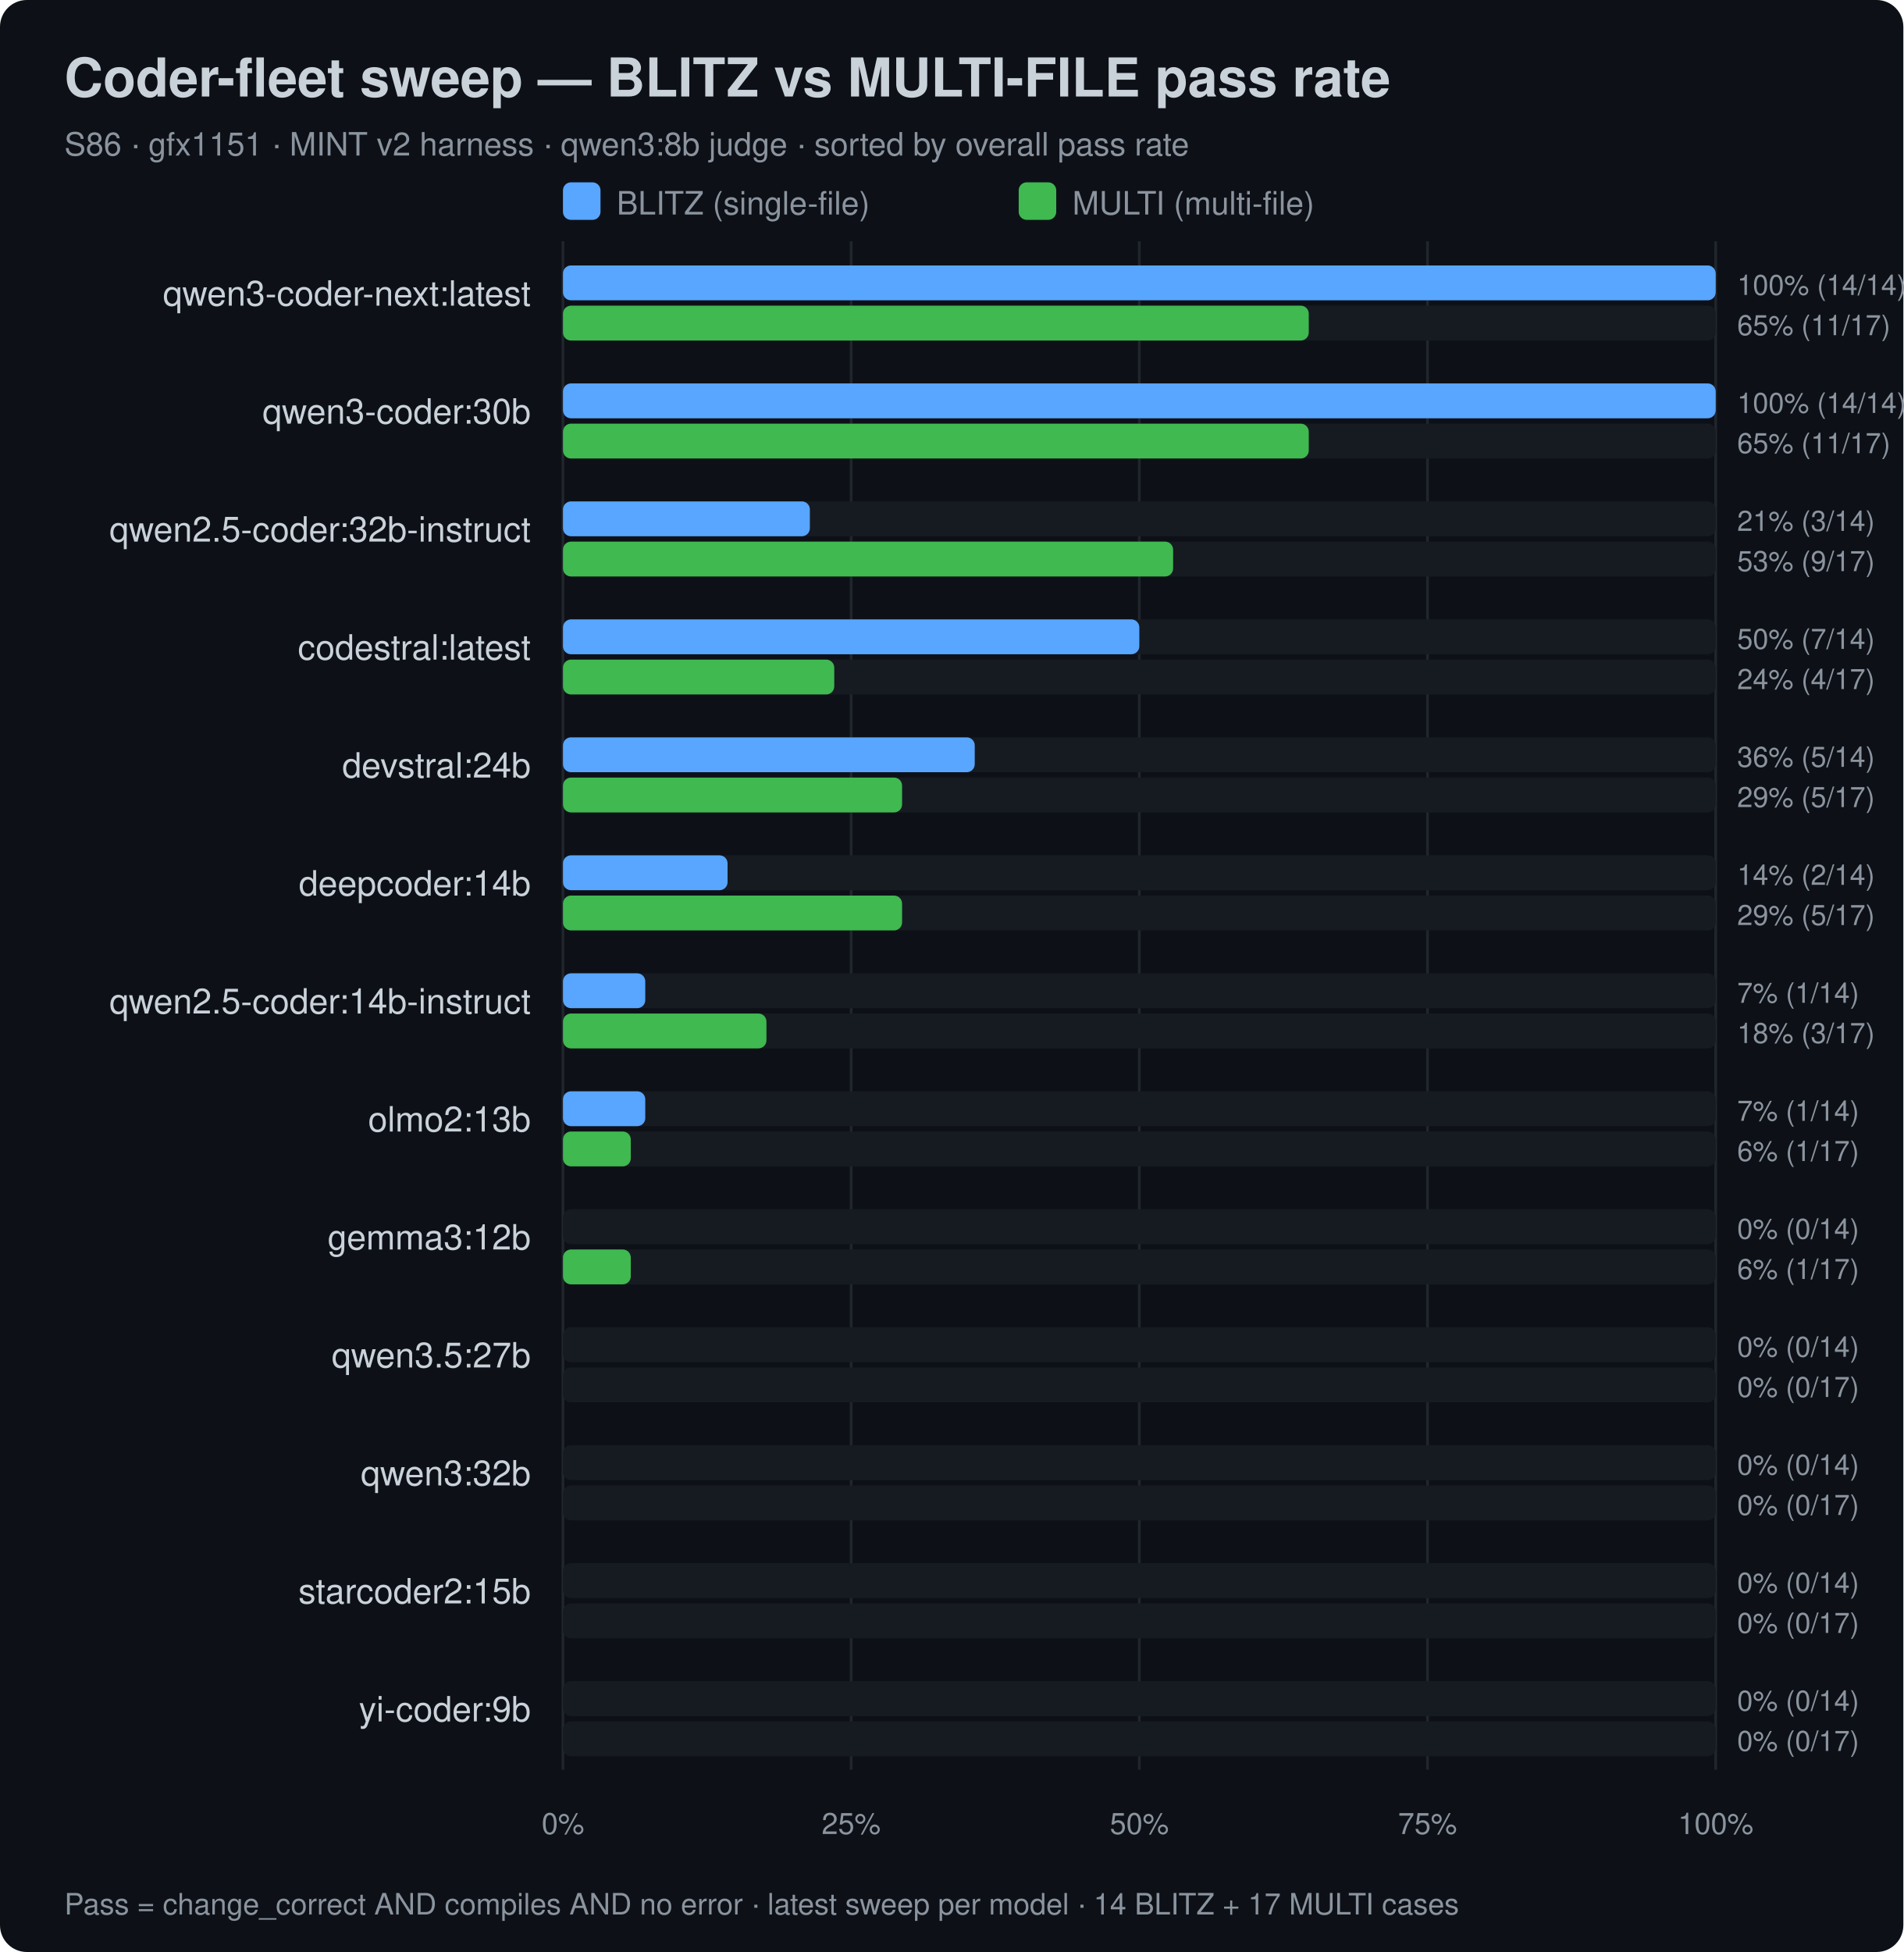
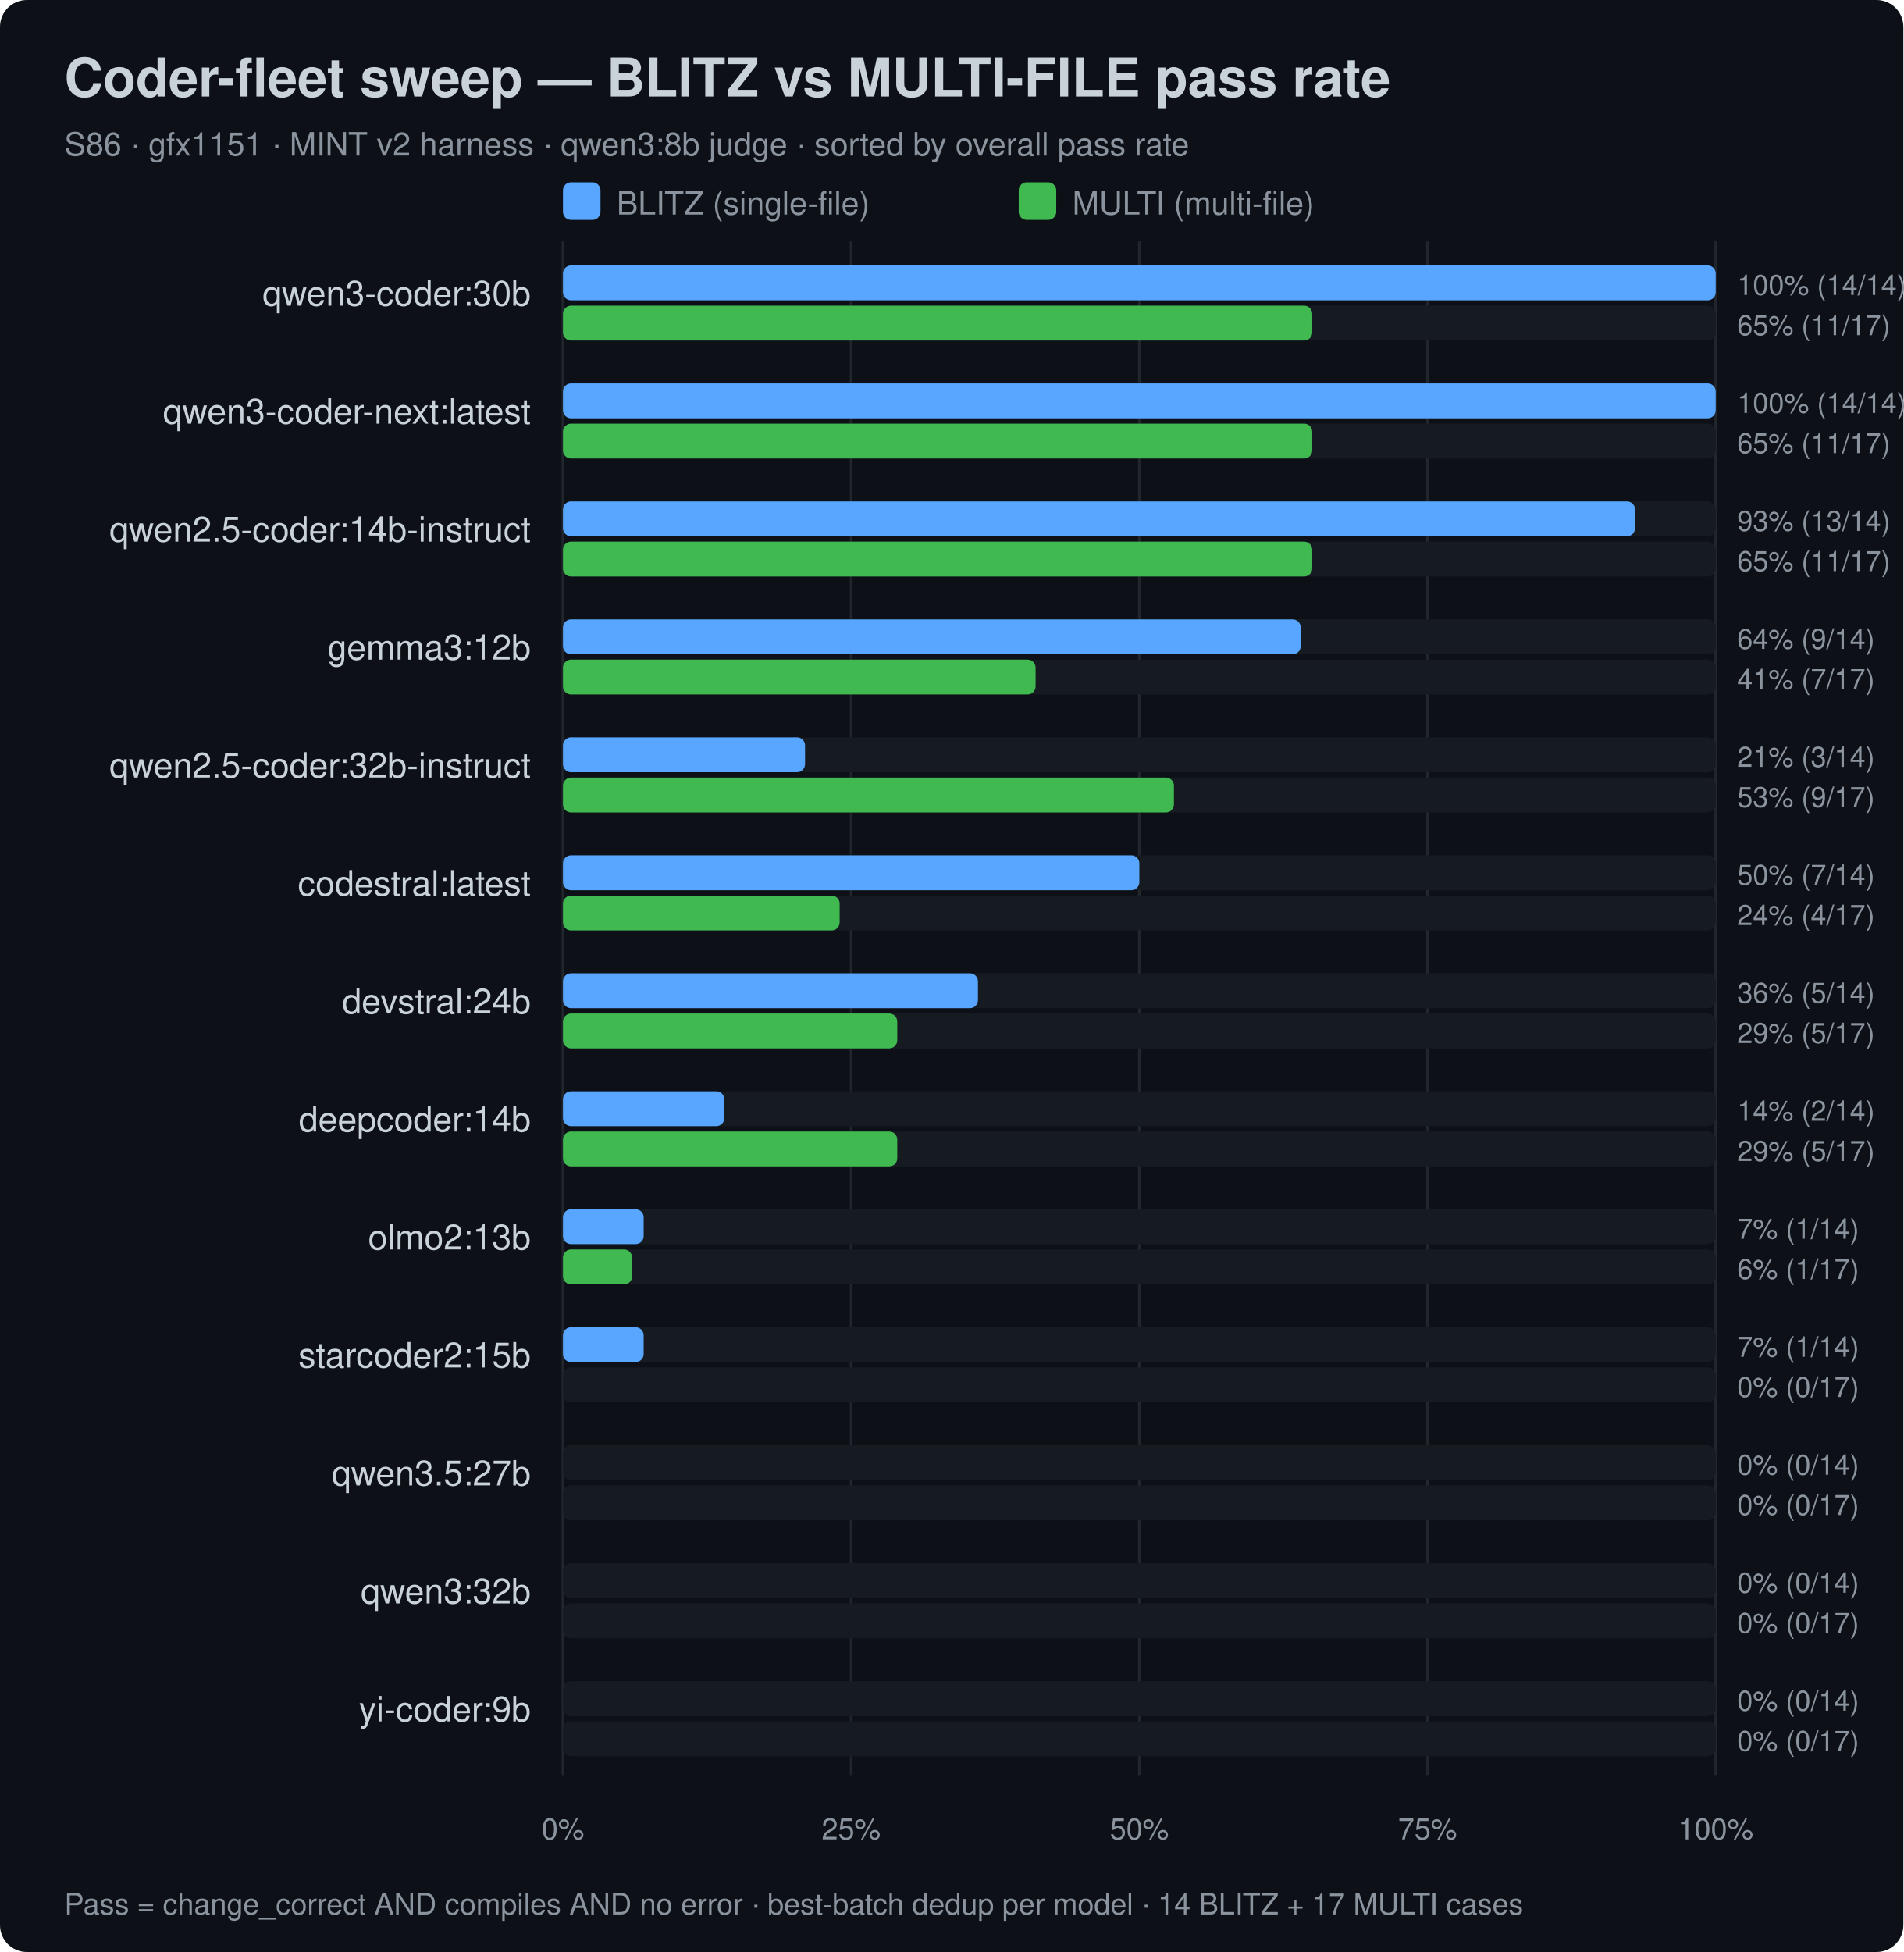
<svg xmlns="http://www.w3.org/2000/svg" width="710" height="728" viewBox="0 0 710 728" font-family="-apple-system,BlinkMacSystemFont,Segoe UI,Helvetica,Arial,sans-serif">
  <rect width="710" height="728" rx="10" fill="#0d1117" />
  <text x="24" y="36" fill="#c9d1d9" font-size="20" font-weight="700">Coder-fleet sweep — BLITZ vs MULTI-FILE pass rate</text>
  <text x="24" y="58" fill="#8b949e" font-size="12">S86 · gfx1151 · MINT v2 harness · qwen3:8b judge · sorted by overall pass rate</text>
  <rect x="210" y="68" width="14" height="14" rx="3" fill="#58a6ff" />
  <text x="230" y="80" fill="#8b949e" font-size="12">BLITZ (single-file)</text>
  <rect x="380" y="68" width="14" height="14" rx="3" fill="#3fb950" />
  <text x="400" y="80" fill="#8b949e" font-size="12">MULTI (multi-file)</text>
-   <line x1="210.0" y1="90" x2="210.0" y2="660.0" stroke="#21262d" stroke-width="1" />
-   <text x="210.0" y="684.0" fill="#8b949e" font-size="11" text-anchor="middle">0%</text>
-   <line x1="317.5" y1="90" x2="317.5" y2="660.0" stroke="#21262d" stroke-width="1" />
-   <text x="317.5" y="684.0" fill="#8b949e" font-size="11" text-anchor="middle">25%</text>
-   <line x1="425.0" y1="90" x2="425.0" y2="660.0" stroke="#21262d" stroke-width="1" />
-   <text x="425.0" y="684.0" fill="#8b949e" font-size="11" text-anchor="middle">50%</text>
-   <line x1="532.5" y1="90" x2="532.5" y2="660.0" stroke="#21262d" stroke-width="1" />
-   <text x="532.5" y="684.0" fill="#8b949e" font-size="11" text-anchor="middle">75%</text>
-   <line x1="640.0" y1="90" x2="640.0" y2="660.0" stroke="#21262d" stroke-width="1" />
-   <text x="640.0" y="684.0" fill="#8b949e" font-size="11" text-anchor="middle">100%</text>
-   <text x="198" y="114.0" fill="#c9d1d9" font-size="13" text-anchor="end">qwen3-coder-next:latest</text>
+   <line x1="210.0" y1="90" x2="210.0" y2="662.0" stroke="#21262d" stroke-width="1" />
+   <text x="210.0" y="686.0" fill="#8b949e" font-size="11" text-anchor="middle">0%</text>
+   <line x1="317.5" y1="90" x2="317.5" y2="662.0" stroke="#21262d" stroke-width="1" />
+   <text x="317.5" y="686.0" fill="#8b949e" font-size="11" text-anchor="middle">25%</text>
+   <line x1="425.0" y1="90" x2="425.0" y2="662.0" stroke="#21262d" stroke-width="1" />
+   <text x="425.0" y="686.0" fill="#8b949e" font-size="11" text-anchor="middle">50%</text>
+   <line x1="532.5" y1="90" x2="532.5" y2="662.0" stroke="#21262d" stroke-width="1" />
+   <text x="532.5" y="686.0" fill="#8b949e" font-size="11" text-anchor="middle">75%</text>
+   <line x1="640.0" y1="90" x2="640.0" y2="662.0" stroke="#21262d" stroke-width="1" />
+   <text x="640.0" y="686.0" fill="#8b949e" font-size="11" text-anchor="middle">100%</text>
+   <text x="198" y="114.0" fill="#c9d1d9" font-size="13" text-anchor="end">qwen3-coder:30b</text>
  <rect x="210" y="99.0" width="430" height="13" rx="3" fill="#161b22" />
  <rect x="210" y="99.0" width="430.0" height="13" rx="3" fill="#58a6ff" />
  <text x="648" y="110.0" fill="#8b949e" font-size="10.5">100% (14/14)</text>
  <rect x="210" y="114.0" width="430" height="13" rx="3" fill="#161b22" />
-   <rect x="210" y="114.0" width="278.2" height="13" rx="3" fill="#3fb950" />
+   <rect x="210" y="114.0" width="279.5" height="13" rx="3" fill="#3fb950" />
  <text x="648" y="125.0" fill="#8b949e" font-size="10.5">65% (11/17)</text>
-   <text x="198" y="158.0" fill="#c9d1d9" font-size="13" text-anchor="end">qwen3-coder:30b</text>
+   <text x="198" y="158.0" fill="#c9d1d9" font-size="13" text-anchor="end">qwen3-coder-next:latest</text>
  <rect x="210" y="143.0" width="430" height="13" rx="3" fill="#161b22" />
  <rect x="210" y="143.0" width="430.0" height="13" rx="3" fill="#58a6ff" />
  <text x="648" y="154.0" fill="#8b949e" font-size="10.5">100% (14/14)</text>
  <rect x="210" y="158.0" width="430" height="13" rx="3" fill="#161b22" />
-   <rect x="210" y="158.0" width="278.2" height="13" rx="3" fill="#3fb950" />
+   <rect x="210" y="158.0" width="279.5" height="13" rx="3" fill="#3fb950" />
  <text x="648" y="169.0" fill="#8b949e" font-size="10.5">65% (11/17)</text>
-   <text x="198" y="202.0" fill="#c9d1d9" font-size="13" text-anchor="end">qwen2.5-coder:32b-instruct</text>
+   <text x="198" y="202.0" fill="#c9d1d9" font-size="13" text-anchor="end">qwen2.5-coder:14b-instruct</text>
  <rect x="210" y="187.0" width="430" height="13" rx="3" fill="#161b22" />
-   <rect x="210" y="187.0" width="92.1" height="13" rx="3" fill="#58a6ff" />
-   <text x="648" y="198.0" fill="#8b949e" font-size="10.5">21% (3/14)</text>
+   <rect x="210" y="187.0" width="399.9" height="13" rx="3" fill="#58a6ff" />
+   <text x="648" y="198.0" fill="#8b949e" font-size="10.5">93% (13/14)</text>
  <rect x="210" y="202.0" width="430" height="13" rx="3" fill="#161b22" />
-   <rect x="210" y="202.0" width="227.6" height="13" rx="3" fill="#3fb950" />
-   <text x="648" y="213.0" fill="#8b949e" font-size="10.5">53% (9/17)</text>
-   <text x="198" y="246.0" fill="#c9d1d9" font-size="13" text-anchor="end">codestral:latest</text>
+   <rect x="210" y="202.0" width="279.5" height="13" rx="3" fill="#3fb950" />
+   <text x="648" y="213.0" fill="#8b949e" font-size="10.5">65% (11/17)</text>
+   <text x="198" y="246.0" fill="#c9d1d9" font-size="13" text-anchor="end">gemma3:12b</text>
  <rect x="210" y="231.0" width="430" height="13" rx="3" fill="#161b22" />
-   <rect x="210" y="231.0" width="215.0" height="13" rx="3" fill="#58a6ff" />
-   <text x="648" y="242.0" fill="#8b949e" font-size="10.5">50% (7/14)</text>
+   <rect x="210" y="231.0" width="275.2" height="13" rx="3" fill="#58a6ff" />
+   <text x="648" y="242.0" fill="#8b949e" font-size="10.5">64% (9/14)</text>
  <rect x="210" y="246.0" width="430" height="13" rx="3" fill="#161b22" />
-   <rect x="210" y="246.0" width="101.2" height="13" rx="3" fill="#3fb950" />
-   <text x="648" y="257.0" fill="#8b949e" font-size="10.5">24% (4/17)</text>
-   <text x="198" y="290.0" fill="#c9d1d9" font-size="13" text-anchor="end">devstral:24b</text>
+   <rect x="210" y="246.0" width="176.3" height="13" rx="3" fill="#3fb950" />
+   <text x="648" y="257.0" fill="#8b949e" font-size="10.5">41% (7/17)</text>
+   <text x="198" y="290.0" fill="#c9d1d9" font-size="13" text-anchor="end">qwen2.5-coder:32b-instruct</text>
  <rect x="210" y="275.0" width="430" height="13" rx="3" fill="#161b22" />
-   <rect x="210" y="275.0" width="153.6" height="13" rx="3" fill="#58a6ff" />
-   <text x="648" y="286.0" fill="#8b949e" font-size="10.5">36% (5/14)</text>
+   <rect x="210" y="275.0" width="90.3" height="13" rx="3" fill="#58a6ff" />
+   <text x="648" y="286.0" fill="#8b949e" font-size="10.5">21% (3/14)</text>
  <rect x="210" y="290.0" width="430" height="13" rx="3" fill="#161b22" />
-   <rect x="210" y="290.0" width="126.5" height="13" rx="3" fill="#3fb950" />
-   <text x="648" y="301.0" fill="#8b949e" font-size="10.5">29% (5/17)</text>
-   <text x="198" y="334.0" fill="#c9d1d9" font-size="13" text-anchor="end">deepcoder:14b</text>
+   <rect x="210" y="290.0" width="227.9" height="13" rx="3" fill="#3fb950" />
+   <text x="648" y="301.0" fill="#8b949e" font-size="10.5">53% (9/17)</text>
+   <text x="198" y="334.0" fill="#c9d1d9" font-size="13" text-anchor="end">codestral:latest</text>
  <rect x="210" y="319.0" width="430" height="13" rx="3" fill="#161b22" />
-   <rect x="210" y="319.0" width="61.4" height="13" rx="3" fill="#58a6ff" />
-   <text x="648" y="330.0" fill="#8b949e" font-size="10.5">14% (2/14)</text>
+   <rect x="210" y="319.0" width="215.0" height="13" rx="3" fill="#58a6ff" />
+   <text x="648" y="330.0" fill="#8b949e" font-size="10.5">50% (7/14)</text>
  <rect x="210" y="334.0" width="430" height="13" rx="3" fill="#161b22" />
-   <rect x="210" y="334.0" width="126.5" height="13" rx="3" fill="#3fb950" />
-   <text x="648" y="345.0" fill="#8b949e" font-size="10.5">29% (5/17)</text>
-   <text x="198" y="378.0" fill="#c9d1d9" font-size="13" text-anchor="end">qwen2.5-coder:14b-instruct</text>
+   <rect x="210" y="334.0" width="103.2" height="13" rx="3" fill="#3fb950" />
+   <text x="648" y="345.0" fill="#8b949e" font-size="10.5">24% (4/17)</text>
+   <text x="198" y="378.0" fill="#c9d1d9" font-size="13" text-anchor="end">devstral:24b</text>
  <rect x="210" y="363.0" width="430" height="13" rx="3" fill="#161b22" />
-   <rect x="210" y="363.0" width="30.7" height="13" rx="3" fill="#58a6ff" />
-   <text x="648" y="374.0" fill="#8b949e" font-size="10.5">7% (1/14)</text>
+   <rect x="210" y="363.0" width="154.8" height="13" rx="3" fill="#58a6ff" />
+   <text x="648" y="374.0" fill="#8b949e" font-size="10.5">36% (5/14)</text>
  <rect x="210" y="378.0" width="430" height="13" rx="3" fill="#161b22" />
-   <rect x="210" y="378.0" width="75.9" height="13" rx="3" fill="#3fb950" />
-   <text x="648" y="389.0" fill="#8b949e" font-size="10.5">18% (3/17)</text>
-   <text x="198" y="422.0" fill="#c9d1d9" font-size="13" text-anchor="end">olmo2:13b</text>
+   <rect x="210" y="378.0" width="124.7" height="13" rx="3" fill="#3fb950" />
+   <text x="648" y="389.0" fill="#8b949e" font-size="10.5">29% (5/17)</text>
+   <text x="198" y="422.0" fill="#c9d1d9" font-size="13" text-anchor="end">deepcoder:14b</text>
  <rect x="210" y="407.0" width="430" height="13" rx="3" fill="#161b22" />
-   <rect x="210" y="407.0" width="30.7" height="13" rx="3" fill="#58a6ff" />
-   <text x="648" y="418.0" fill="#8b949e" font-size="10.5">7% (1/14)</text>
+   <rect x="210" y="407.0" width="60.2" height="13" rx="3" fill="#58a6ff" />
+   <text x="648" y="418.0" fill="#8b949e" font-size="10.5">14% (2/14)</text>
  <rect x="210" y="422.0" width="430" height="13" rx="3" fill="#161b22" />
-   <rect x="210" y="422.0" width="25.3" height="13" rx="3" fill="#3fb950" />
-   <text x="648" y="433.0" fill="#8b949e" font-size="10.5">6% (1/17)</text>
-   <text x="198" y="466.0" fill="#c9d1d9" font-size="13" text-anchor="end">gemma3:12b</text>
+   <rect x="210" y="422.0" width="124.7" height="13" rx="3" fill="#3fb950" />
+   <text x="648" y="433.0" fill="#8b949e" font-size="10.5">29% (5/17)</text>
+   <text x="198" y="466.0" fill="#c9d1d9" font-size="13" text-anchor="end">olmo2:13b</text>
  <rect x="210" y="451.0" width="430" height="13" rx="3" fill="#161b22" />
-   <rect x="210" y="451.0" width="0.0" height="13" rx="3" fill="#58a6ff" />
-   <text x="648" y="462.0" fill="#8b949e" font-size="10.5">0% (0/14)</text>
+   <rect x="210" y="451.0" width="30.1" height="13" rx="3" fill="#58a6ff" />
+   <text x="648" y="462.0" fill="#8b949e" font-size="10.5">7% (1/14)</text>
  <rect x="210" y="466.0" width="430" height="13" rx="3" fill="#161b22" />
-   <rect x="210" y="466.0" width="25.3" height="13" rx="3" fill="#3fb950" />
+   <rect x="210" y="466.0" width="25.8" height="13" rx="3" fill="#3fb950" />
  <text x="648" y="477.0" fill="#8b949e" font-size="10.5">6% (1/17)</text>
-   <text x="198" y="510.0" fill="#c9d1d9" font-size="13" text-anchor="end">qwen3.5:27b</text>
+   <text x="198" y="510.0" fill="#c9d1d9" font-size="13" text-anchor="end">starcoder2:15b</text>
  <rect x="210" y="495.0" width="430" height="13" rx="3" fill="#161b22" />
-   <rect x="210" y="495.0" width="0.0" height="13" rx="3" fill="#58a6ff" />
-   <text x="648" y="506.0" fill="#8b949e" font-size="10.5">0% (0/14)</text>
+   <rect x="210" y="495.0" width="30.1" height="13" rx="3" fill="#58a6ff" />
+   <text x="648" y="506.0" fill="#8b949e" font-size="10.5">7% (1/14)</text>
  <rect x="210" y="510.0" width="430" height="13" rx="3" fill="#161b22" />
  <rect x="210" y="510.0" width="0.0" height="13" rx="3" fill="#3fb950" />
  <text x="648" y="521.0" fill="#8b949e" font-size="10.5">0% (0/17)</text>
-   <text x="198" y="554.0" fill="#c9d1d9" font-size="13" text-anchor="end">qwen3:32b</text>
+   <text x="198" y="554.0" fill="#c9d1d9" font-size="13" text-anchor="end">qwen3.5:27b</text>
  <rect x="210" y="539.0" width="430" height="13" rx="3" fill="#161b22" />
  <rect x="210" y="539.0" width="0.0" height="13" rx="3" fill="#58a6ff" />
  <text x="648" y="550.0" fill="#8b949e" font-size="10.5">0% (0/14)</text>
  <rect x="210" y="554.0" width="430" height="13" rx="3" fill="#161b22" />
  <rect x="210" y="554.0" width="0.0" height="13" rx="3" fill="#3fb950" />
  <text x="648" y="565.0" fill="#8b949e" font-size="10.5">0% (0/17)</text>
-   <text x="198" y="598.0" fill="#c9d1d9" font-size="13" text-anchor="end">starcoder2:15b</text>
+   <text x="198" y="598.0" fill="#c9d1d9" font-size="13" text-anchor="end">qwen3:32b</text>
  <rect x="210" y="583.0" width="430" height="13" rx="3" fill="#161b22" />
  <rect x="210" y="583.0" width="0.0" height="13" rx="3" fill="#58a6ff" />
  <text x="648" y="594.0" fill="#8b949e" font-size="10.5">0% (0/14)</text>
  <rect x="210" y="598.0" width="430" height="13" rx="3" fill="#161b22" />
  <rect x="210" y="598.0" width="0.0" height="13" rx="3" fill="#3fb950" />
  <text x="648" y="609.0" fill="#8b949e" font-size="10.5">0% (0/17)</text>
  <text x="198" y="642.0" fill="#c9d1d9" font-size="13" text-anchor="end">yi-coder:9b</text>
  <rect x="210" y="627.0" width="430" height="13" rx="3" fill="#161b22" />
  <rect x="210" y="627.0" width="0.0" height="13" rx="3" fill="#58a6ff" />
  <text x="648" y="638.0" fill="#8b949e" font-size="10.5">0% (0/14)</text>
  <rect x="210" y="642.0" width="430" height="13" rx="3" fill="#161b22" />
  <rect x="210" y="642.0" width="0.0" height="13" rx="3" fill="#3fb950" />
  <text x="648" y="653.0" fill="#8b949e" font-size="10.5">0% (0/17)</text>
-   <text x="24" y="714" fill="#8b949e" font-size="11">Pass = change_correct AND compiles AND no error · latest sweep per model · 14 BLITZ + 17 MULTI cases</text>
+   <text x="24" y="714" fill="#8b949e" font-size="11">Pass = change_correct AND compiles AND no error · best-batch dedup per model · 14 BLITZ + 17 MULTI cases</text>
</svg>
